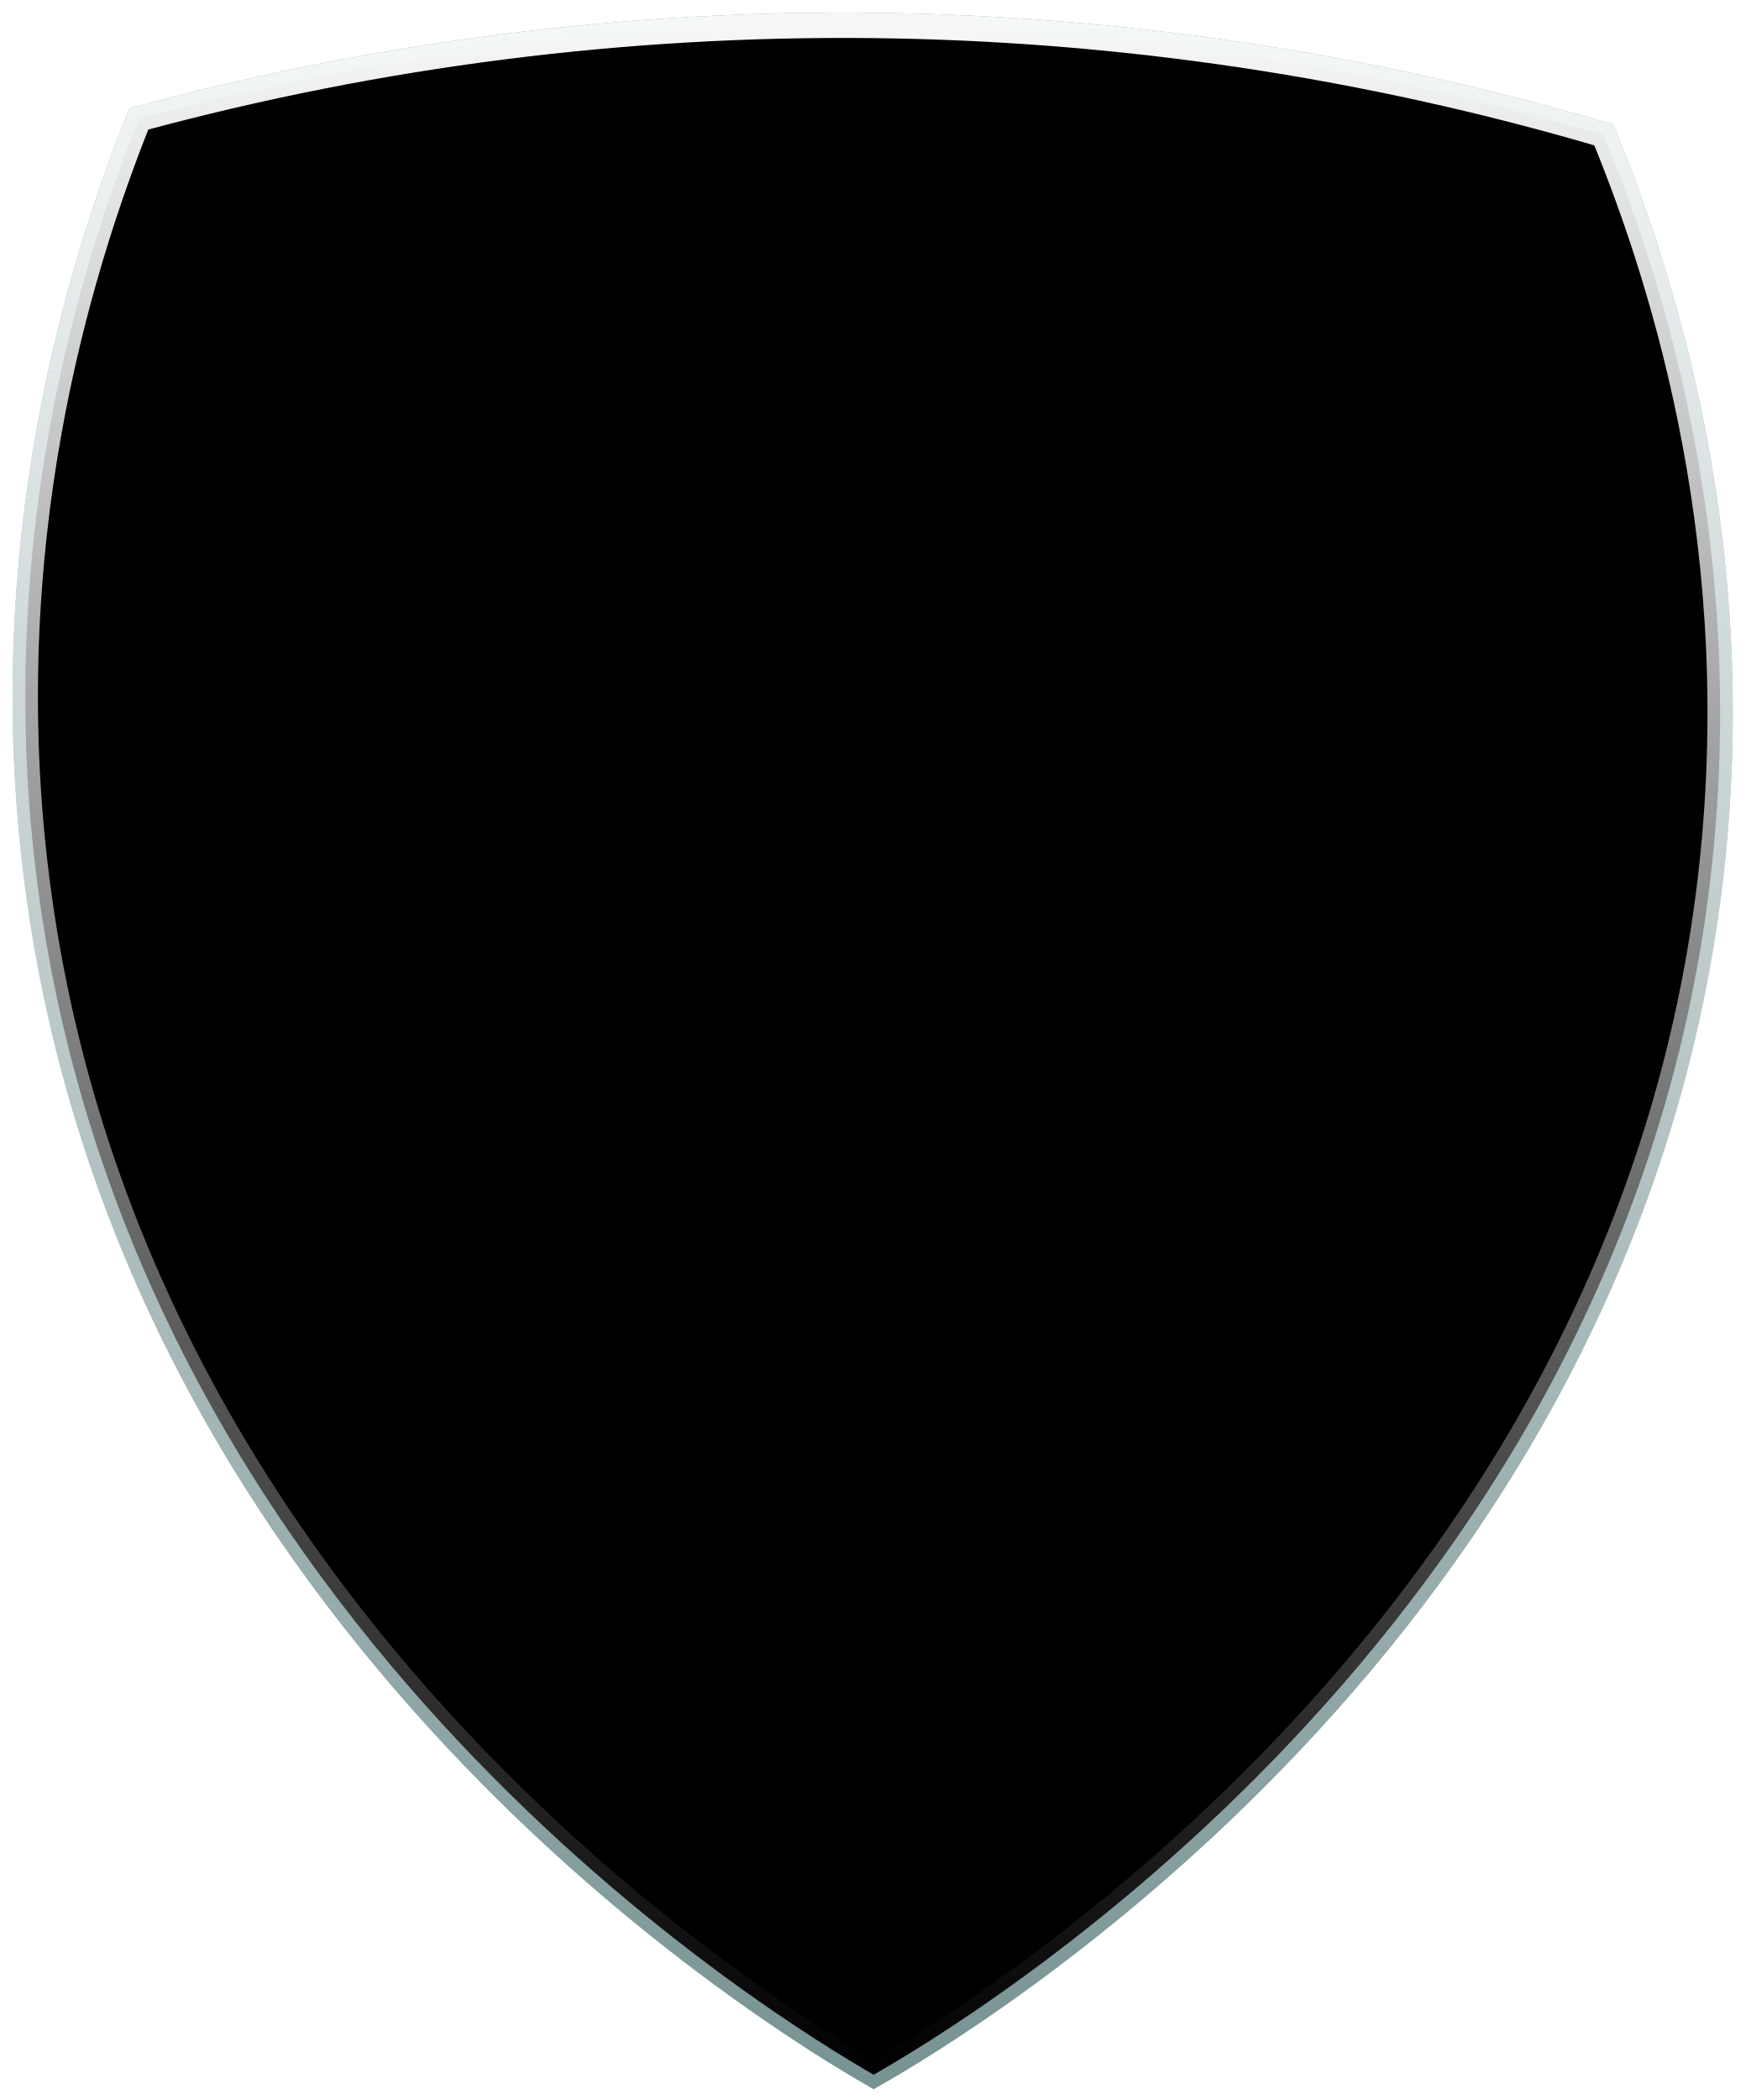
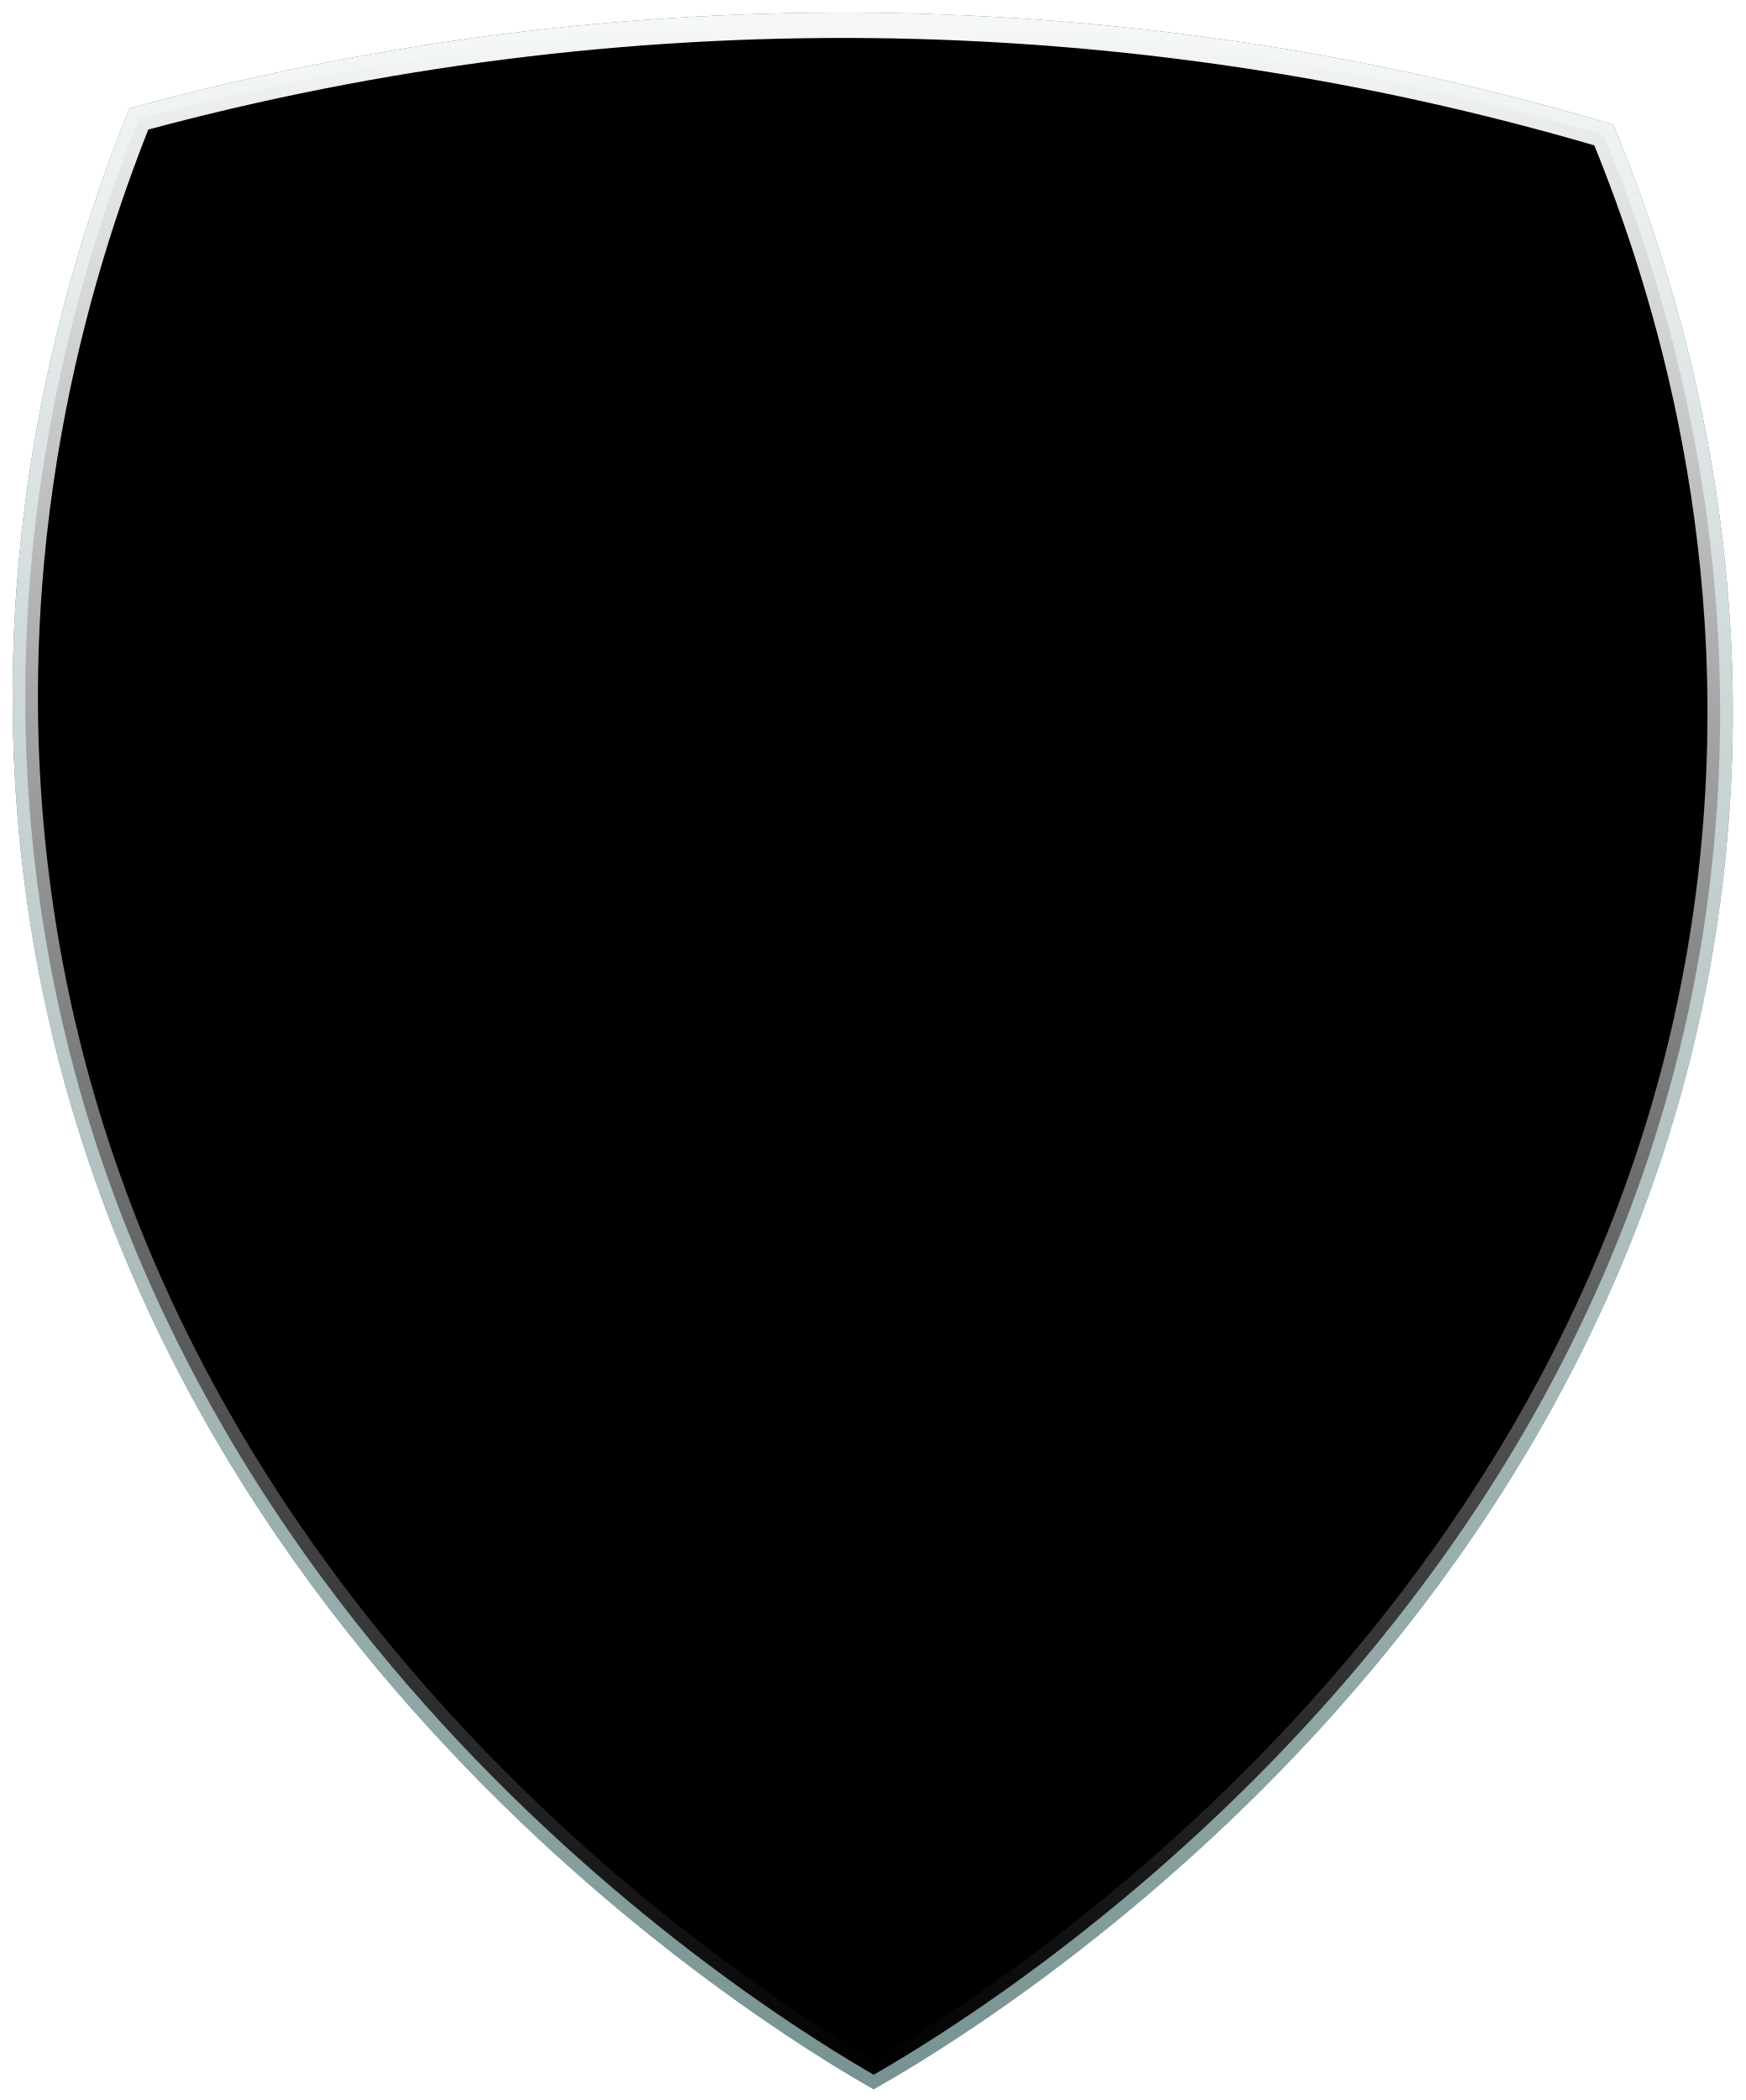
- <svg xmlns="http://www.w3.org/2000/svg" xmlns:xlink="http://www.w3.org/1999/xlink" width="69" height="83" viewBox="0 0 69 83" fill-rule="nonzero">
+ <svg xmlns="http://www.w3.org/2000/svg" xmlns:xlink="http://www.w3.org/1999/xlink" width="69" height="83" viewBox="0 0 69 83" fill-rule="nonzero" stroke="#789393">
  <path d="M67.598 34.881C64.019 64.613 37.98 80.034 34.537 82C30.961 79.938 5.306 64.573 1.472 34.881C-0.232 21.686 3.04 10.831 5.49 4.703C24.486 -0.44 44.516 -0.222 63.398 5.333C65.881 11.38 69.15 21.98 67.598 34.881Z" fill="url(#pattern0)" />
  <path d="M67.598 34.881C64.019 64.613 37.98 80.034 34.537 82C30.961 79.938 5.306 64.573 1.472 34.881C-0.232 21.686 3.04 10.831 5.49 4.703C24.486 -0.44 44.516 -0.222 63.398 5.333C65.881 11.38 69.15 21.98 67.598 34.881Z" stroke="#789393" stroke-miterlimit="10" />
-   <path d="M67.598 34.881C64.019 64.613 37.98 80.034 34.537 82C30.961 79.938 5.306 64.573 1.472 34.881C-0.232 21.686 3.04 10.831 5.49 4.703C24.486 -0.44 44.516 -0.222 63.398 5.333C65.881 11.38 69.15 21.98 67.598 34.881Z" stroke="url(#paint0_linear)" stroke-miterlimit="10" />
+   <path d="M67.598 34.881C64.019 64.613 37.98 80.034 34.537 82C30.961 79.938 5.306 64.573 1.472 34.881C-0.232 21.686 3.04 10.831 5.49 4.703C24.486 -0.44 44.516 -0.222 63.398 5.333C65.881 11.38 69.15 21.98 67.598 34.881Z" stroke="url(#paint0_linear)" />
  <defs>
    <pattern id="pattern0" patternContentUnits="objectBoundingBox" width="1" height="1">
      <use xlink:href="#image0" transform="translate(-0.104478) scale(0.00302239 0.0025)" />
    </pattern>
    <linearGradient id="paint0_linear" x1="34.5" y1="1" x2="34.5" y2="82" gradientUnits="userSpaceOnUse">
      <stop stop-color="#F5F7F8" />
      <stop offset="1" stop-color="white" stop-opacity="0" />
    </linearGradient>
  </defs>
</svg>
